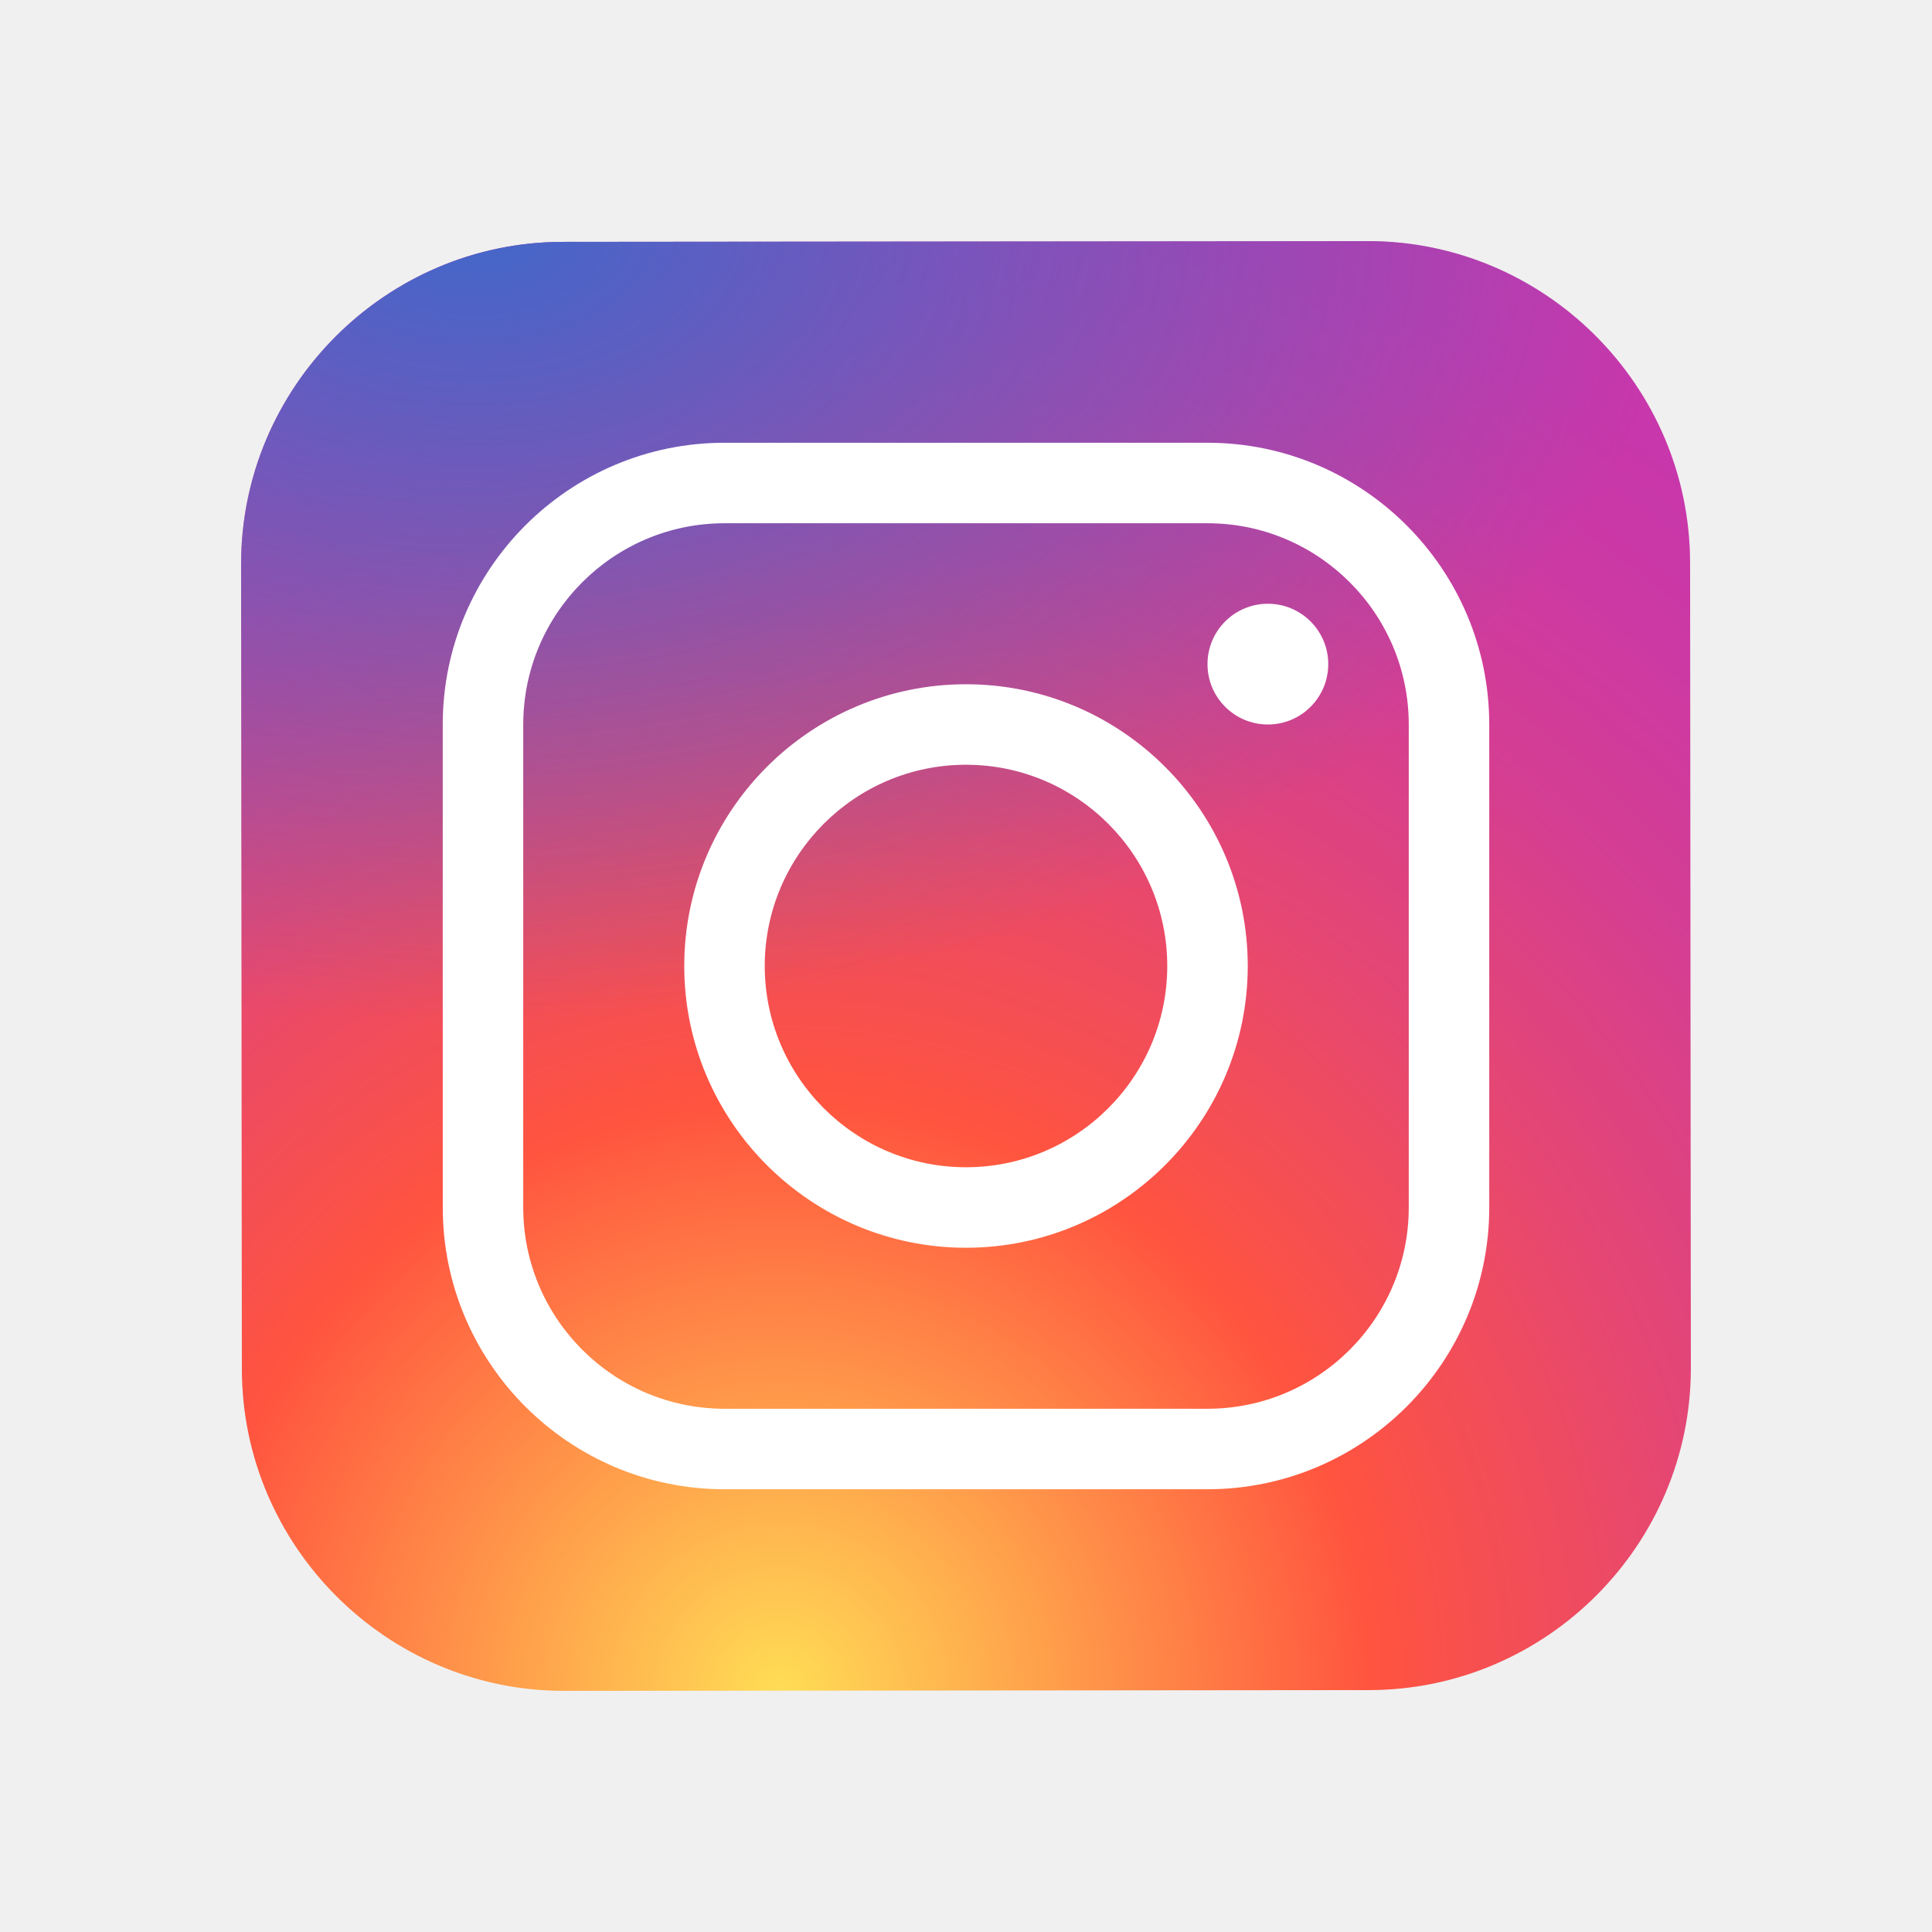
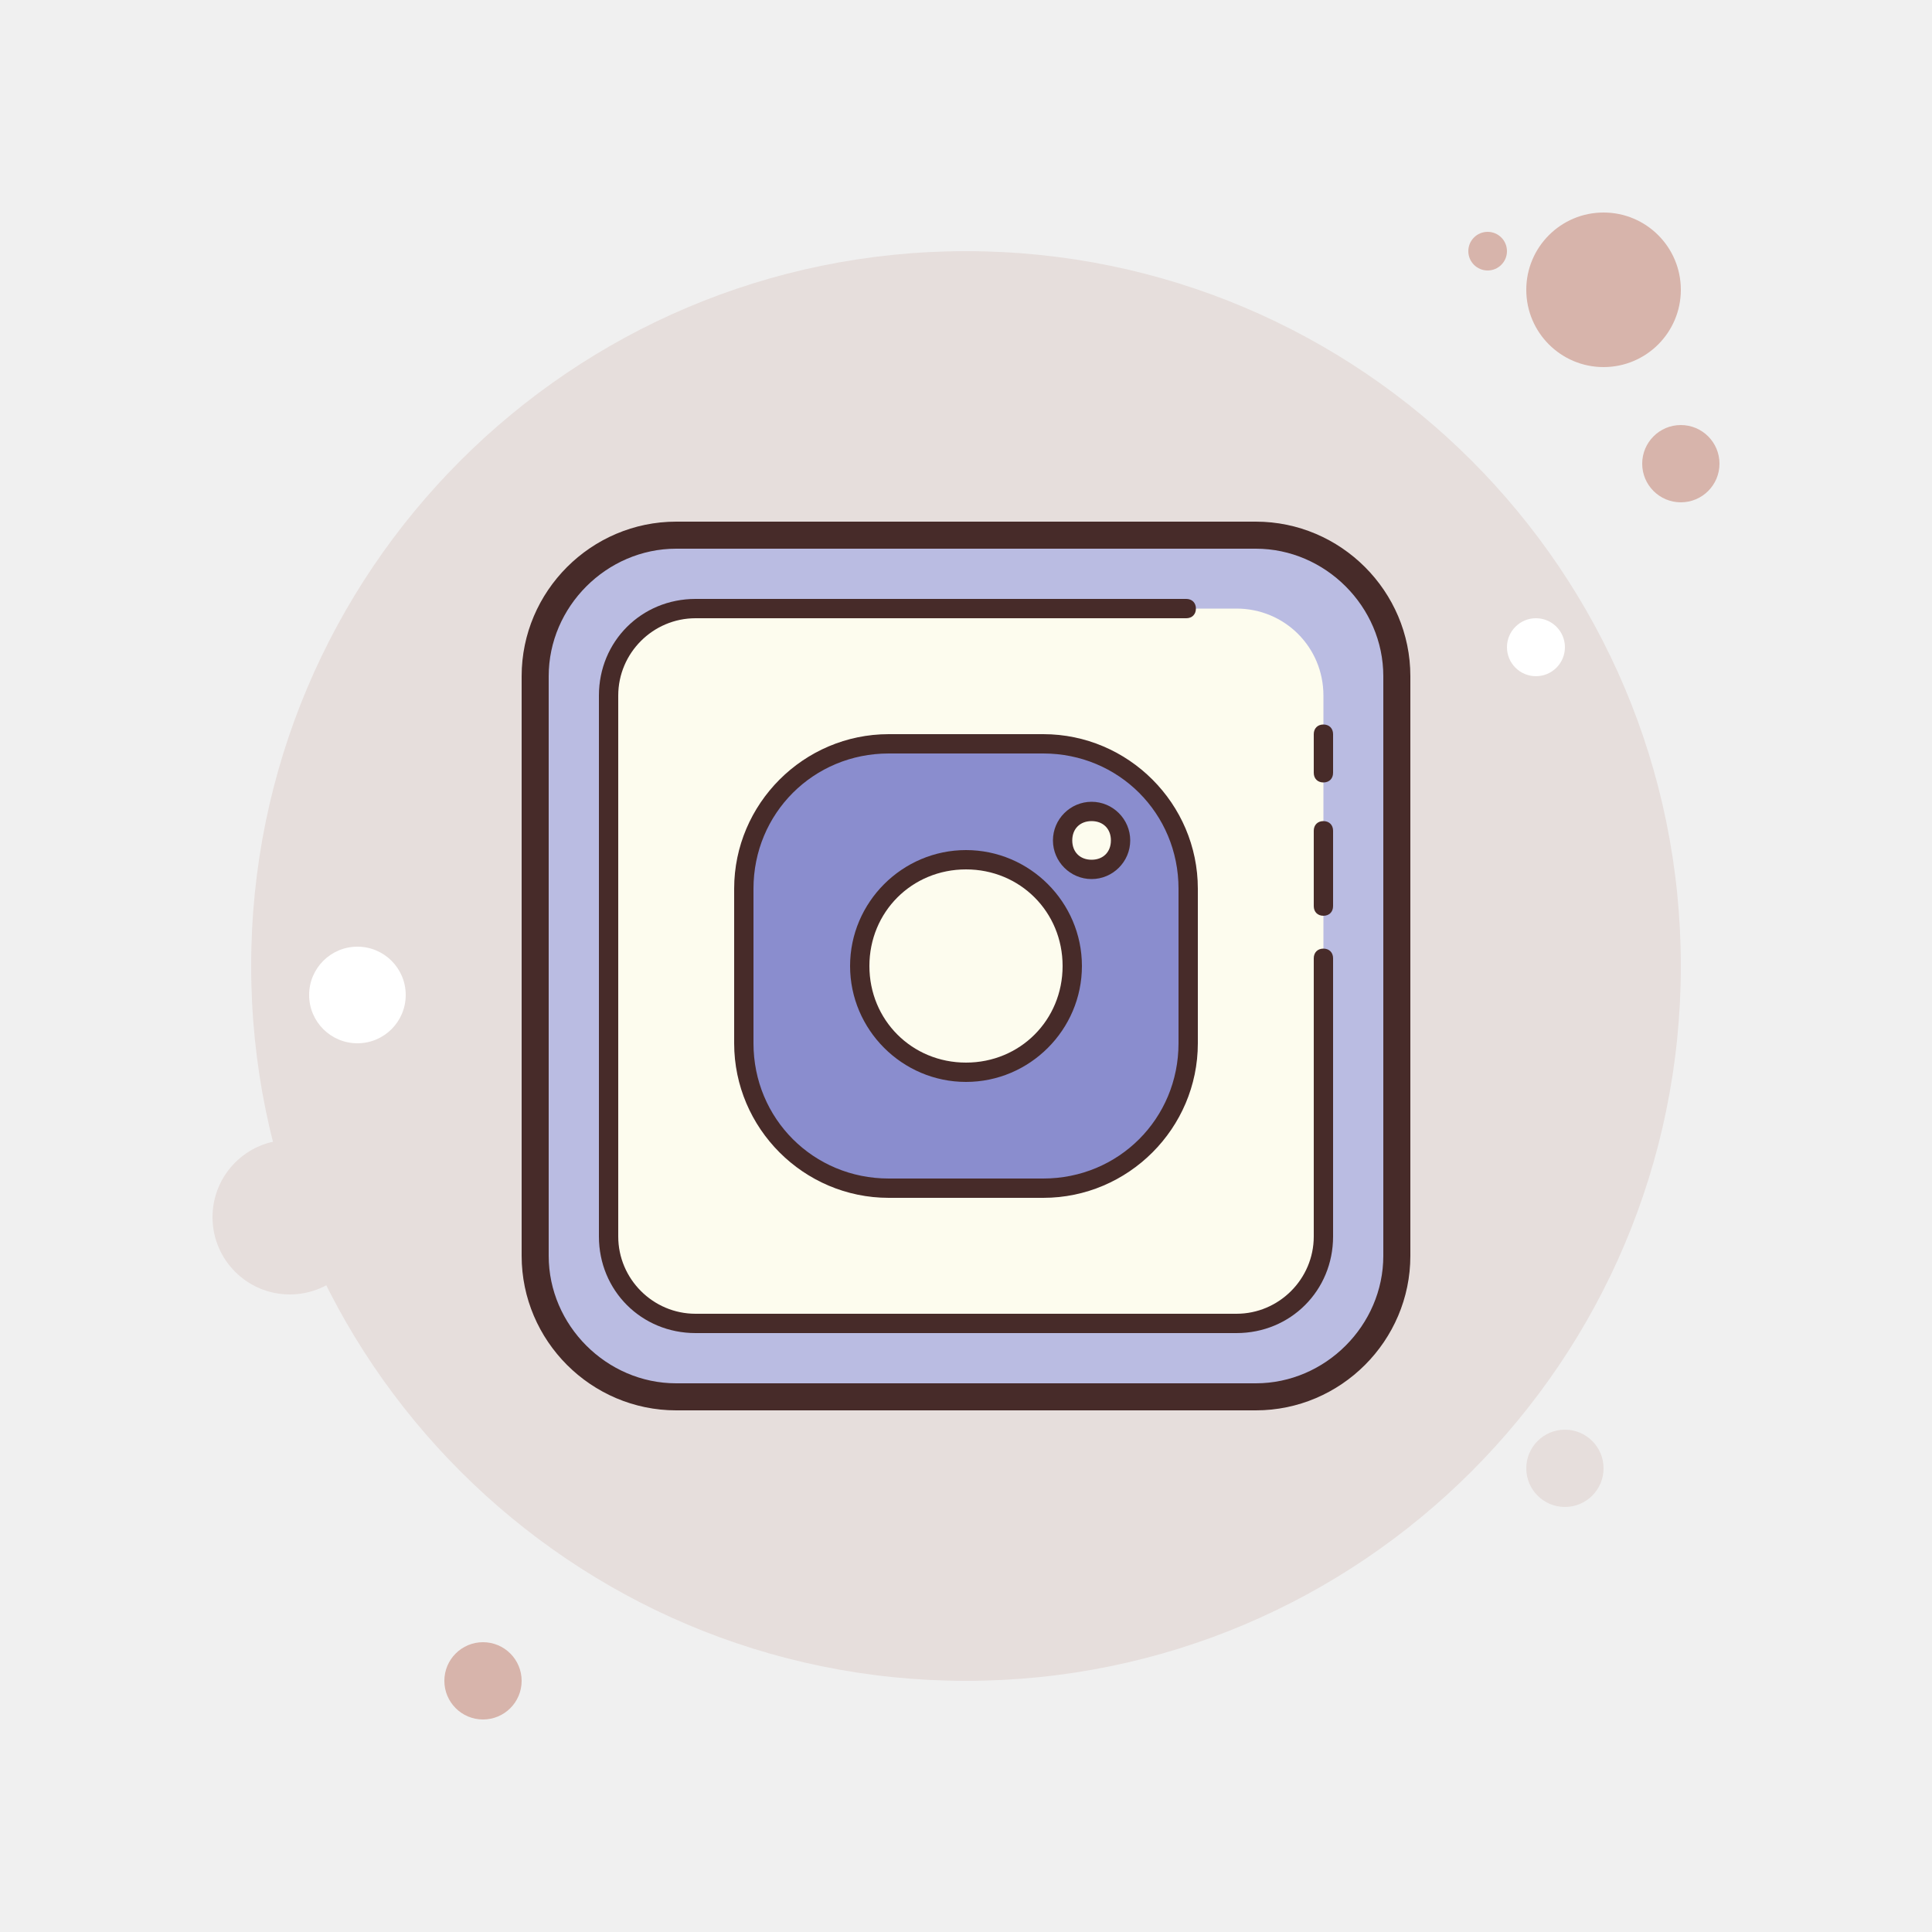
- <svg xmlns="http://www.w3.org/2000/svg" viewBox="0 0 48 48" width="48px" height="48px">
-   <radialGradient id="yOrnnhliCrdS2gy~4tD8ma" cx="19.38" cy="42.035" r="44.899" gradientUnits="userSpaceOnUse">
-     <stop offset="0" stop-color="#fd5" />
-     <stop offset=".328" stop-color="#ff543f" />
-     <stop offset=".348" stop-color="#fc5245" />
-     <stop offset=".504" stop-color="#e64771" />
-     <stop offset=".643" stop-color="#d53e91" />
-     <stop offset=".761" stop-color="#cc39a4" />
-     <stop offset=".841" stop-color="#c837ab" />
-   </radialGradient>
-   <path fill="url(#yOrnnhliCrdS2gy~4tD8ma)" d="M34.017,41.99l-20,0.019c-4.4,0.004-8.003-3.592-8.008-7.992l-0.019-20 c-0.004-4.4,3.592-8.003,7.992-8.008l20-0.019c4.4-0.004,8.003,3.592,8.008,7.992l0.019,20 C42.014,38.383,38.417,41.986,34.017,41.99z" />
-   <radialGradient id="yOrnnhliCrdS2gy~4tD8mb" cx="11.786" cy="5.54" r="29.813" gradientTransform="matrix(1 0 0 .6663 0 1.849)" gradientUnits="userSpaceOnUse">
-     <stop offset="0" stop-color="#4168c9" />
-     <stop offset=".999" stop-color="#4168c9" stop-opacity="0" />
-   </radialGradient>
-   <path fill="url(#yOrnnhliCrdS2gy~4tD8mb)" d="M34.017,41.99l-20,0.019c-4.4,0.004-8.003-3.592-8.008-7.992l-0.019-20 c-0.004-4.4,3.592-8.003,7.992-8.008l20-0.019c4.4-0.004,8.003,3.592,8.008,7.992l0.019,20 C42.014,38.383,38.417,41.986,34.017,41.99z" />
-   <path fill="#fff" d="M24,31c-3.859,0-7-3.14-7-7s3.141-7,7-7s7,3.14,7,7S27.859,31,24,31z M24,19c-2.757,0-5,2.243-5,5 s2.243,5,5,5s5-2.243,5-5S26.757,19,24,19z" />
-   <circle cx="31.5" cy="16.5" r="1.5" fill="#fff" />
-   <path fill="#fff" d="M30,37H18c-3.859,0-7-3.14-7-7V18c0-3.86,3.141-7,7-7h12c3.859,0,7,3.14,7,7v12 C37,33.86,33.859,37,30,37z M18,13c-2.757,0-5,2.243-5,5v12c0,2.757,2.243,5,5,5h12c2.757,0,5-2.243,5-5V18c0-2.757-2.243-5-5-5H18z" />
+ <svg xmlns="http://www.w3.org/2000/svg" viewBox="0,0,256,256" width="50px" height="50px" fill-rule="nonzero">
+   <g fill="none" fill-rule="nonzero" stroke="none" stroke-width="1" stroke-linecap="butt" stroke-linejoin="miter" stroke-miterlimit="10" stroke-dasharray="" stroke-dashoffset="0" font-family="none" font-weight="none" font-size="none" text-anchor="none" style="mix-blend-mode: normal">
+     <g transform="scale(2.56,2.56)">
+       <path d="M77,12c-0.552,0 -1,0.448 -1,1c0,0.552 0.448,1 1,1c0.552,0 1,-0.448 1,-1c0,-0.552 -0.448,-1 -1,-1z" fill="#d7b4ab" />
+       <path d="M50,13c-20.435,0 -37,16.565 -37,37c0,20.435 16.565,37 37,37c20.435,0 37,-16.565 37,-37c0,-20.435 -16.565,-37 -37,-37z" fill="#e6dedc" />
+       <path d="M83,11c-2.209,0 -4,1.791 -4,4c0,2.209 1.791,4 4,4c2.209,0 4,-1.791 4,-4c0,-2.209 -1.791,-4 -4,-4z" fill="#d7b4ab" />
+       <path d="M87,22c-1.105,0 -2,0.895 -2,2c0,1.105 0.895,2 2,2c1.105,0 2,-0.895 2,-2c0,-1.105 -0.895,-2 -2,-2z" fill="#d7b4ab" />
+       <path d="M81,74c-1.105,0 -2,0.895 -2,2c0,1.105 0.895,2 2,2c1.105,0 2,-0.895 2,-2c0,-1.105 -0.895,-2 -2,-2zM15,59c-2.209,0 -4,1.791 -4,4c0,2.209 1.791,4 4,4c2.209,0 4,-1.791 4,-4c0,-2.209 -1.791,-4 -4,-4z" fill="#e6dedc" />
+       <path d="M25,85c-1.105,0 -2,0.895 -2,2c0,1.105 0.895,2 2,2c1.105,0 2,-0.895 2,-2c0,-1.105 -0.895,-2 -2,-2z" fill="#d7b4ab" />
+       <path d="M18.5,49c-1.381,0 -2.5,1.119 -2.5,2.5c0,1.381 1.119,2.5 2.5,2.5c1.381,0 2.5,-1.119 2.5,-2.5c0,-1.381 -1.119,-2.5 -2.5,-2.5zM79.5,32c-0.828,0 -1.5,0.672 -1.5,1.5c0,0.828 0.672,1.5 1.5,1.5c0.828,0 1.5,-0.672 1.5,-1.5c0,-0.828 -0.672,-1.5 -1.5,-1.5z" fill="#ffffff" />
+       <path d="M35,72.3c-4,0 -7.3,-3.3 -7.3,-7.3v-30c0,-4 3.3,-7.3 7.3,-7.3h30c4,0 7.3,3.3 7.3,7.3v30c0,4 -3.3,7.3 -7.3,7.3z" fill="#babce2" />
+       <path d="M65,28.4c3.6,0 6.6,3 6.6,6.6v30c0,3.6 -3,6.6 -6.6,6.6h-30c-3.6,0 -6.6,-3 -6.6,-6.6v-30c0,-3.6 3,-6.6 6.6,-6.6h30M65,27h-30c-4.4,0 -8,3.6 -8,8v30c0,4.4 3.6,8 8,8h30c4.4,0 8,-3.6 8,-8v-30c0,-4.4 -3.6,-8 -8,-8z" fill="#472b29" />
+       <path d="M68.5,47.9v1.8v14.3c0,2.5 -2,4.5 -4.5,4.5h-28c-2.5,0 -4.5,-2 -4.5,-4.5v-28c0,-2.5 2,-4.5 4.5,-4.5h25.4h2.6c2.5,0 4.5,2 4.5,4.5v3.4v2v1v1.1v2.9v1.5" fill="#fdfcee" />
+       <path d="M68.5,47.4c-0.3,0 -0.5,-0.2 -0.5,-0.5v-3.9c0,-0.3 0.2,-0.5 0.5,-0.5c0.3,0 0.5,0.2 0.5,0.5v3.9c0,0.3 -0.2,0.5 -0.5,0.5zM68.5,40.5c-0.3,0 -0.5,-0.2 -0.5,-0.5v-2c0,-0.3 0.2,-0.5 0.5,-0.5c0.3,0 0.5,0.2 0.5,0.5v2c0,0.3 -0.2,0.5 -0.5,0.5z" fill="#472b29" />
+       <path d="M64,69h-28c-2.8,0 -5,-2.2 -5,-5v-28c0,-2.8 2.2,-5 5,-5h25.4c0.3,0 0.5,0.2 0.5,0.5c0,0.3 -0.2,0.5 -0.5,0.5h-25.4c-2.2,0 -4,1.8 -4,4v28c0,2.2 1.8,4 4,4h28c2.2,0 4,-1.8 4,-4v-14.4c0,-0.3 0.2,-0.5 0.5,-0.5c0.3,0 0.5,0.2 0.5,0.5v14.4c0,2.8 -2.2,5 -5,5z" fill="#472b29" />
+       <path d="M46,61.5c-4.1,0 -7.5,-3.4 -7.5,-7.5v-8c0,-4.1 3.4,-7.5 7.5,-7.5h8c4.1,0 7.5,3.4 7.5,7.5v8c0,4.1 -3.4,7.5 -7.5,7.5z" fill="#8a8dce" />
+       <path d="M54,39c3.9,0 7,3.1 7,7v8c0,3.9 -3.1,7 -7,7h-8c-3.9,0 -7,-3.1 -7,-7v-8c0,-3.9 3.1,-7 7,-7h8M54,38h-8c-4.4,0 -8,3.6 -8,8v8c0,4.4 3.6,8 8,8h8c4.4,0 8,-3.6 8,-8v-8c0,-4.4 -3.6,-8 -8,-8z" fill="#472b29" />
+       <g>
+         <path d="M50,44.5c-3.038,0 -5.5,2.462 -5.5,5.5c0,3.038 2.462,5.5 5.5,5.5c3.038,0 5.5,-2.462 5.5,-5.5c0,-3.038 -2.462,-5.5 -5.5,-5.5z" fill="#fdfcee" />
+         <path d="M50,45c2.8,0 5,2.2 5,5c0,2.8 -2.2,5 -5,5c-2.8,0 -5,-2.2 -5,-5c0,-2.8 2.2,-5 5,-5M50,44c-3.3,0 -6,2.7 -6,6c0,3.3 2.7,6 6,6c3.3,0 6,-2.7 6,-6c0,-3.3 -2.7,-6 -6,-6z" fill="#472b29" />
+       </g>
+       <g>
+         <path d="M56.5,42c-0.828,0 -1.5,0.672 -1.5,1.5c0,0.828 0.672,1.5 1.5,1.5c0.828,0 1.5,-0.672 1.5,-1.5c0,-0.828 -0.672,-1.5 -1.5,-1.5z" fill="#fdfcee" />
+         <path d="M56.5,45.5c-1.1,0 -2,-0.9 -2,-2c0,-1.1 0.9,-2 2,-2c1.1,0 2,0.9 2,2c0,1.1 -0.9,2 -2,2zM56.5,42.5c-0.6,0 -1,0.4 -1,1c0,0.6 0.4,1 1,1c0.6,0 1,-0.4 1,-1c0,-0.6 -0.4,-1 -1,-1z" fill="#472b29" />
+       </g>
+     </g>
+   </g>
</svg>
